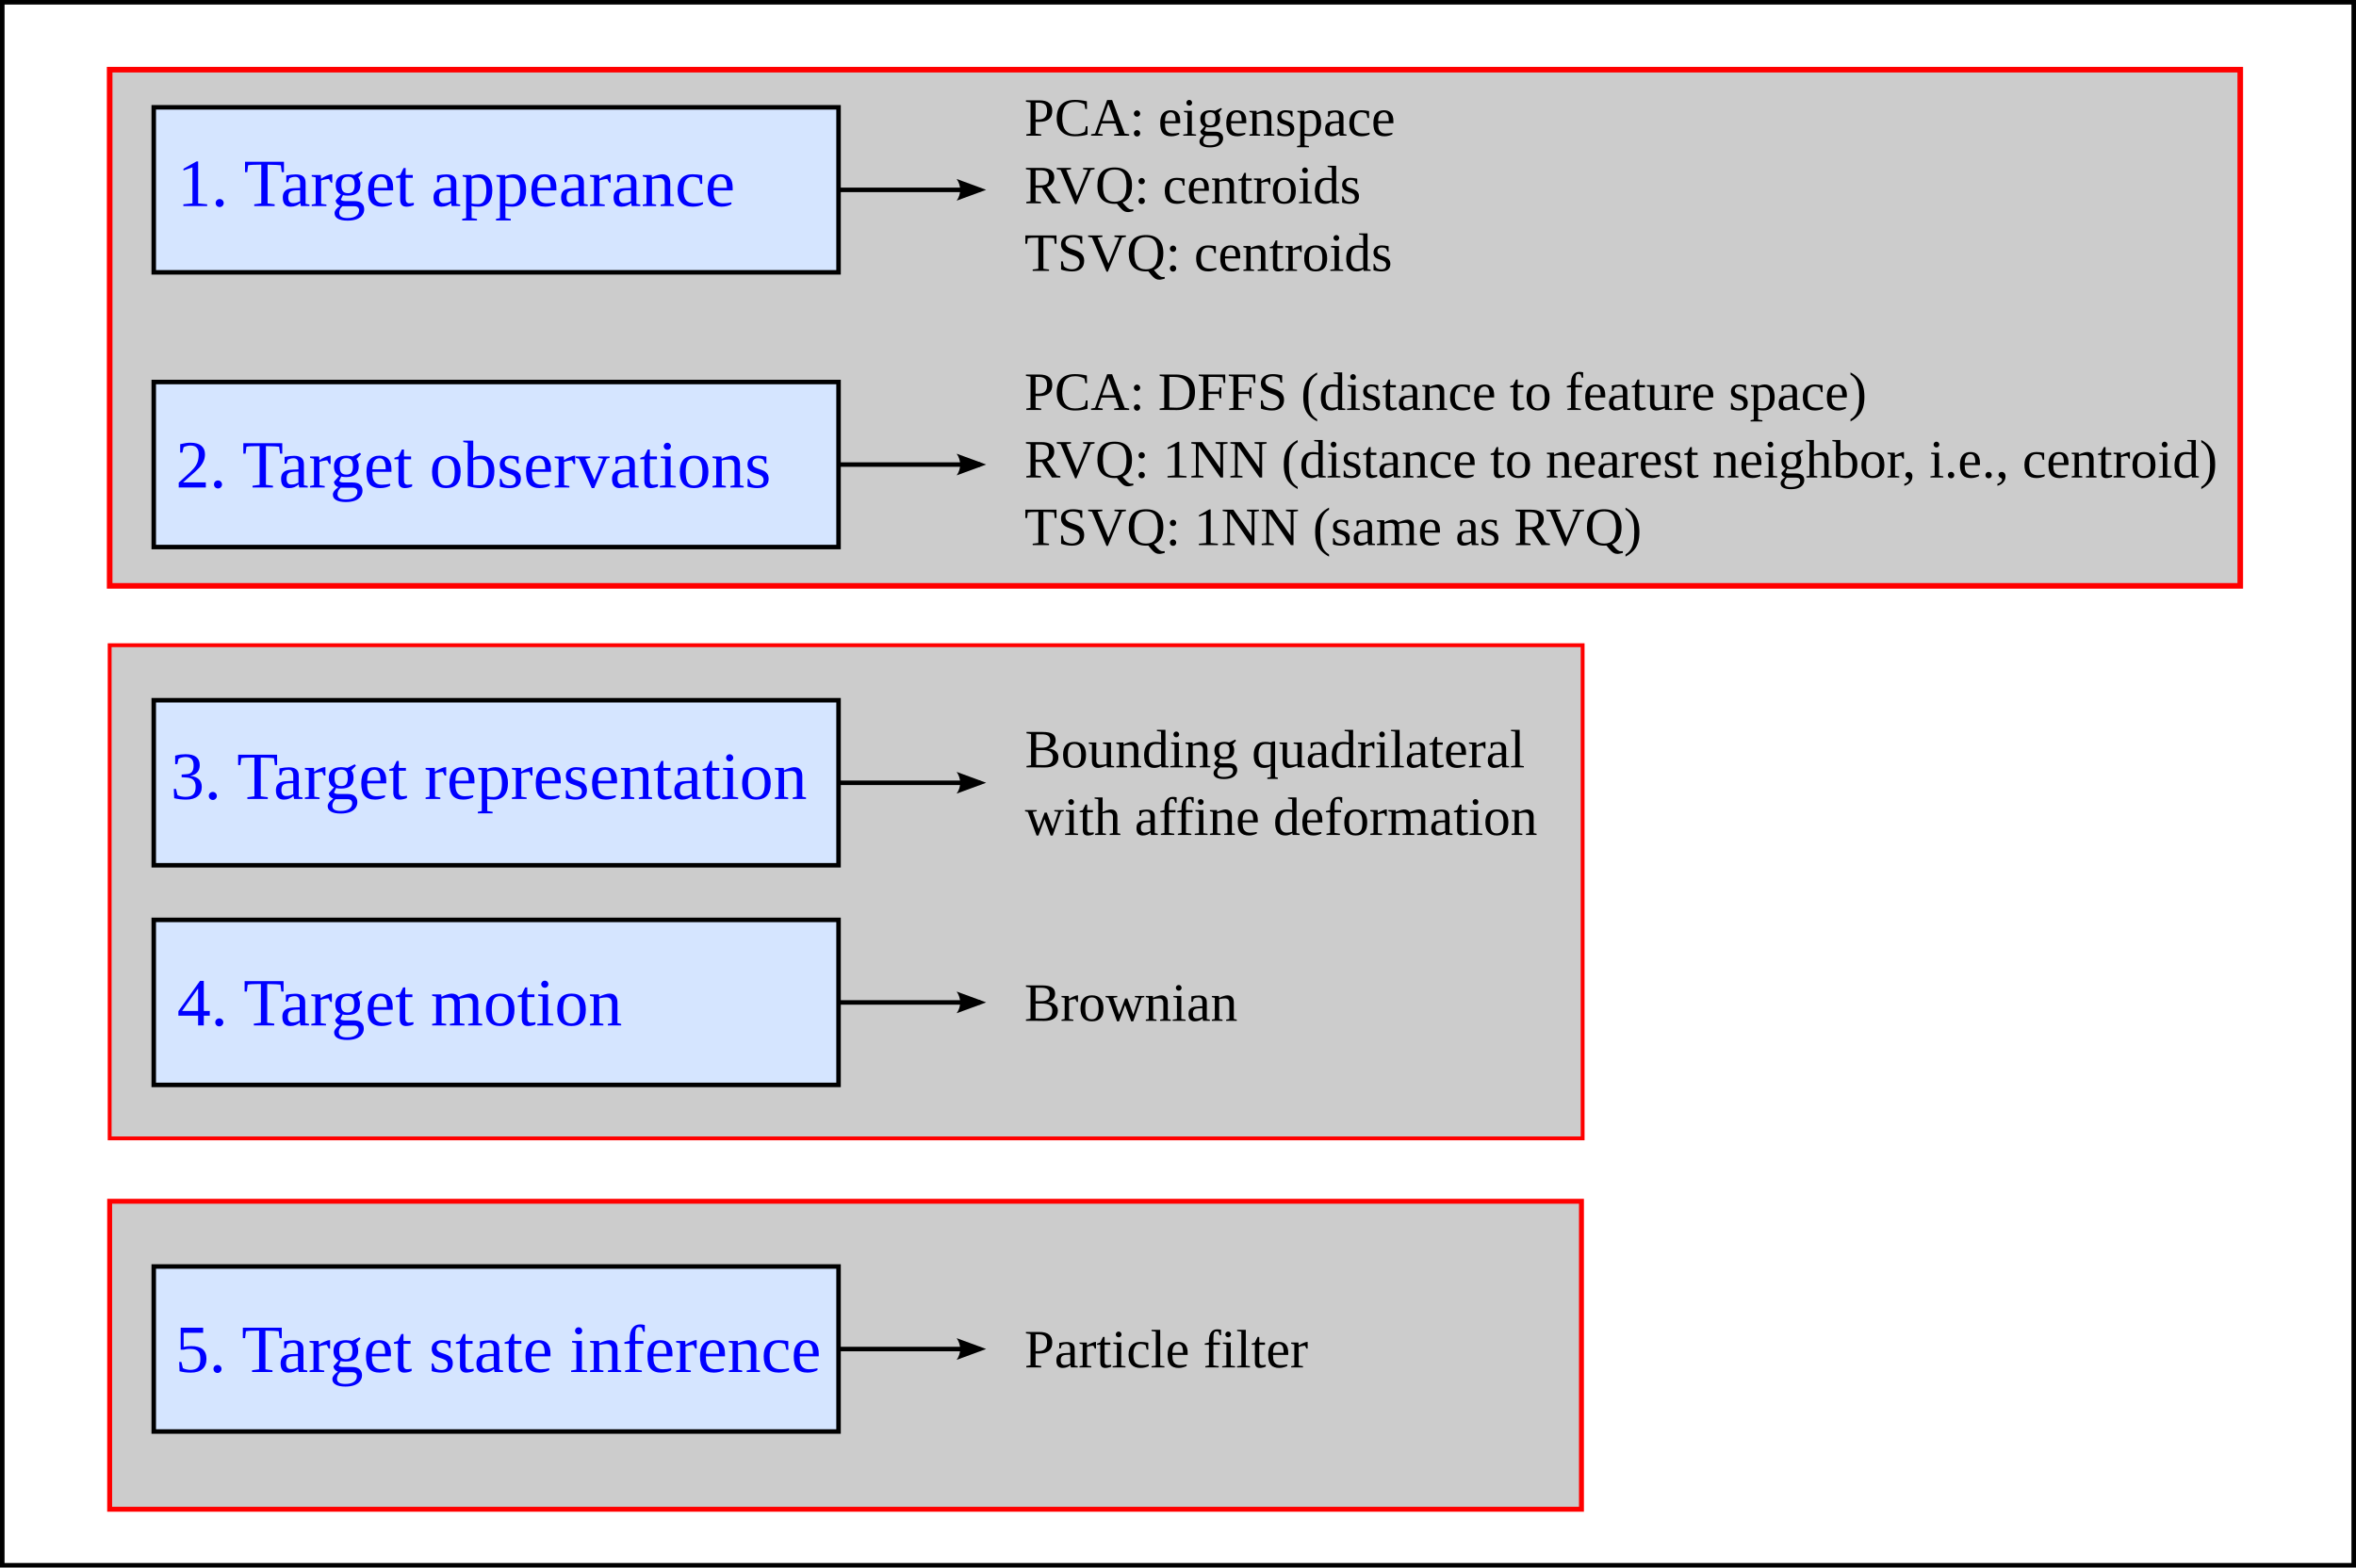
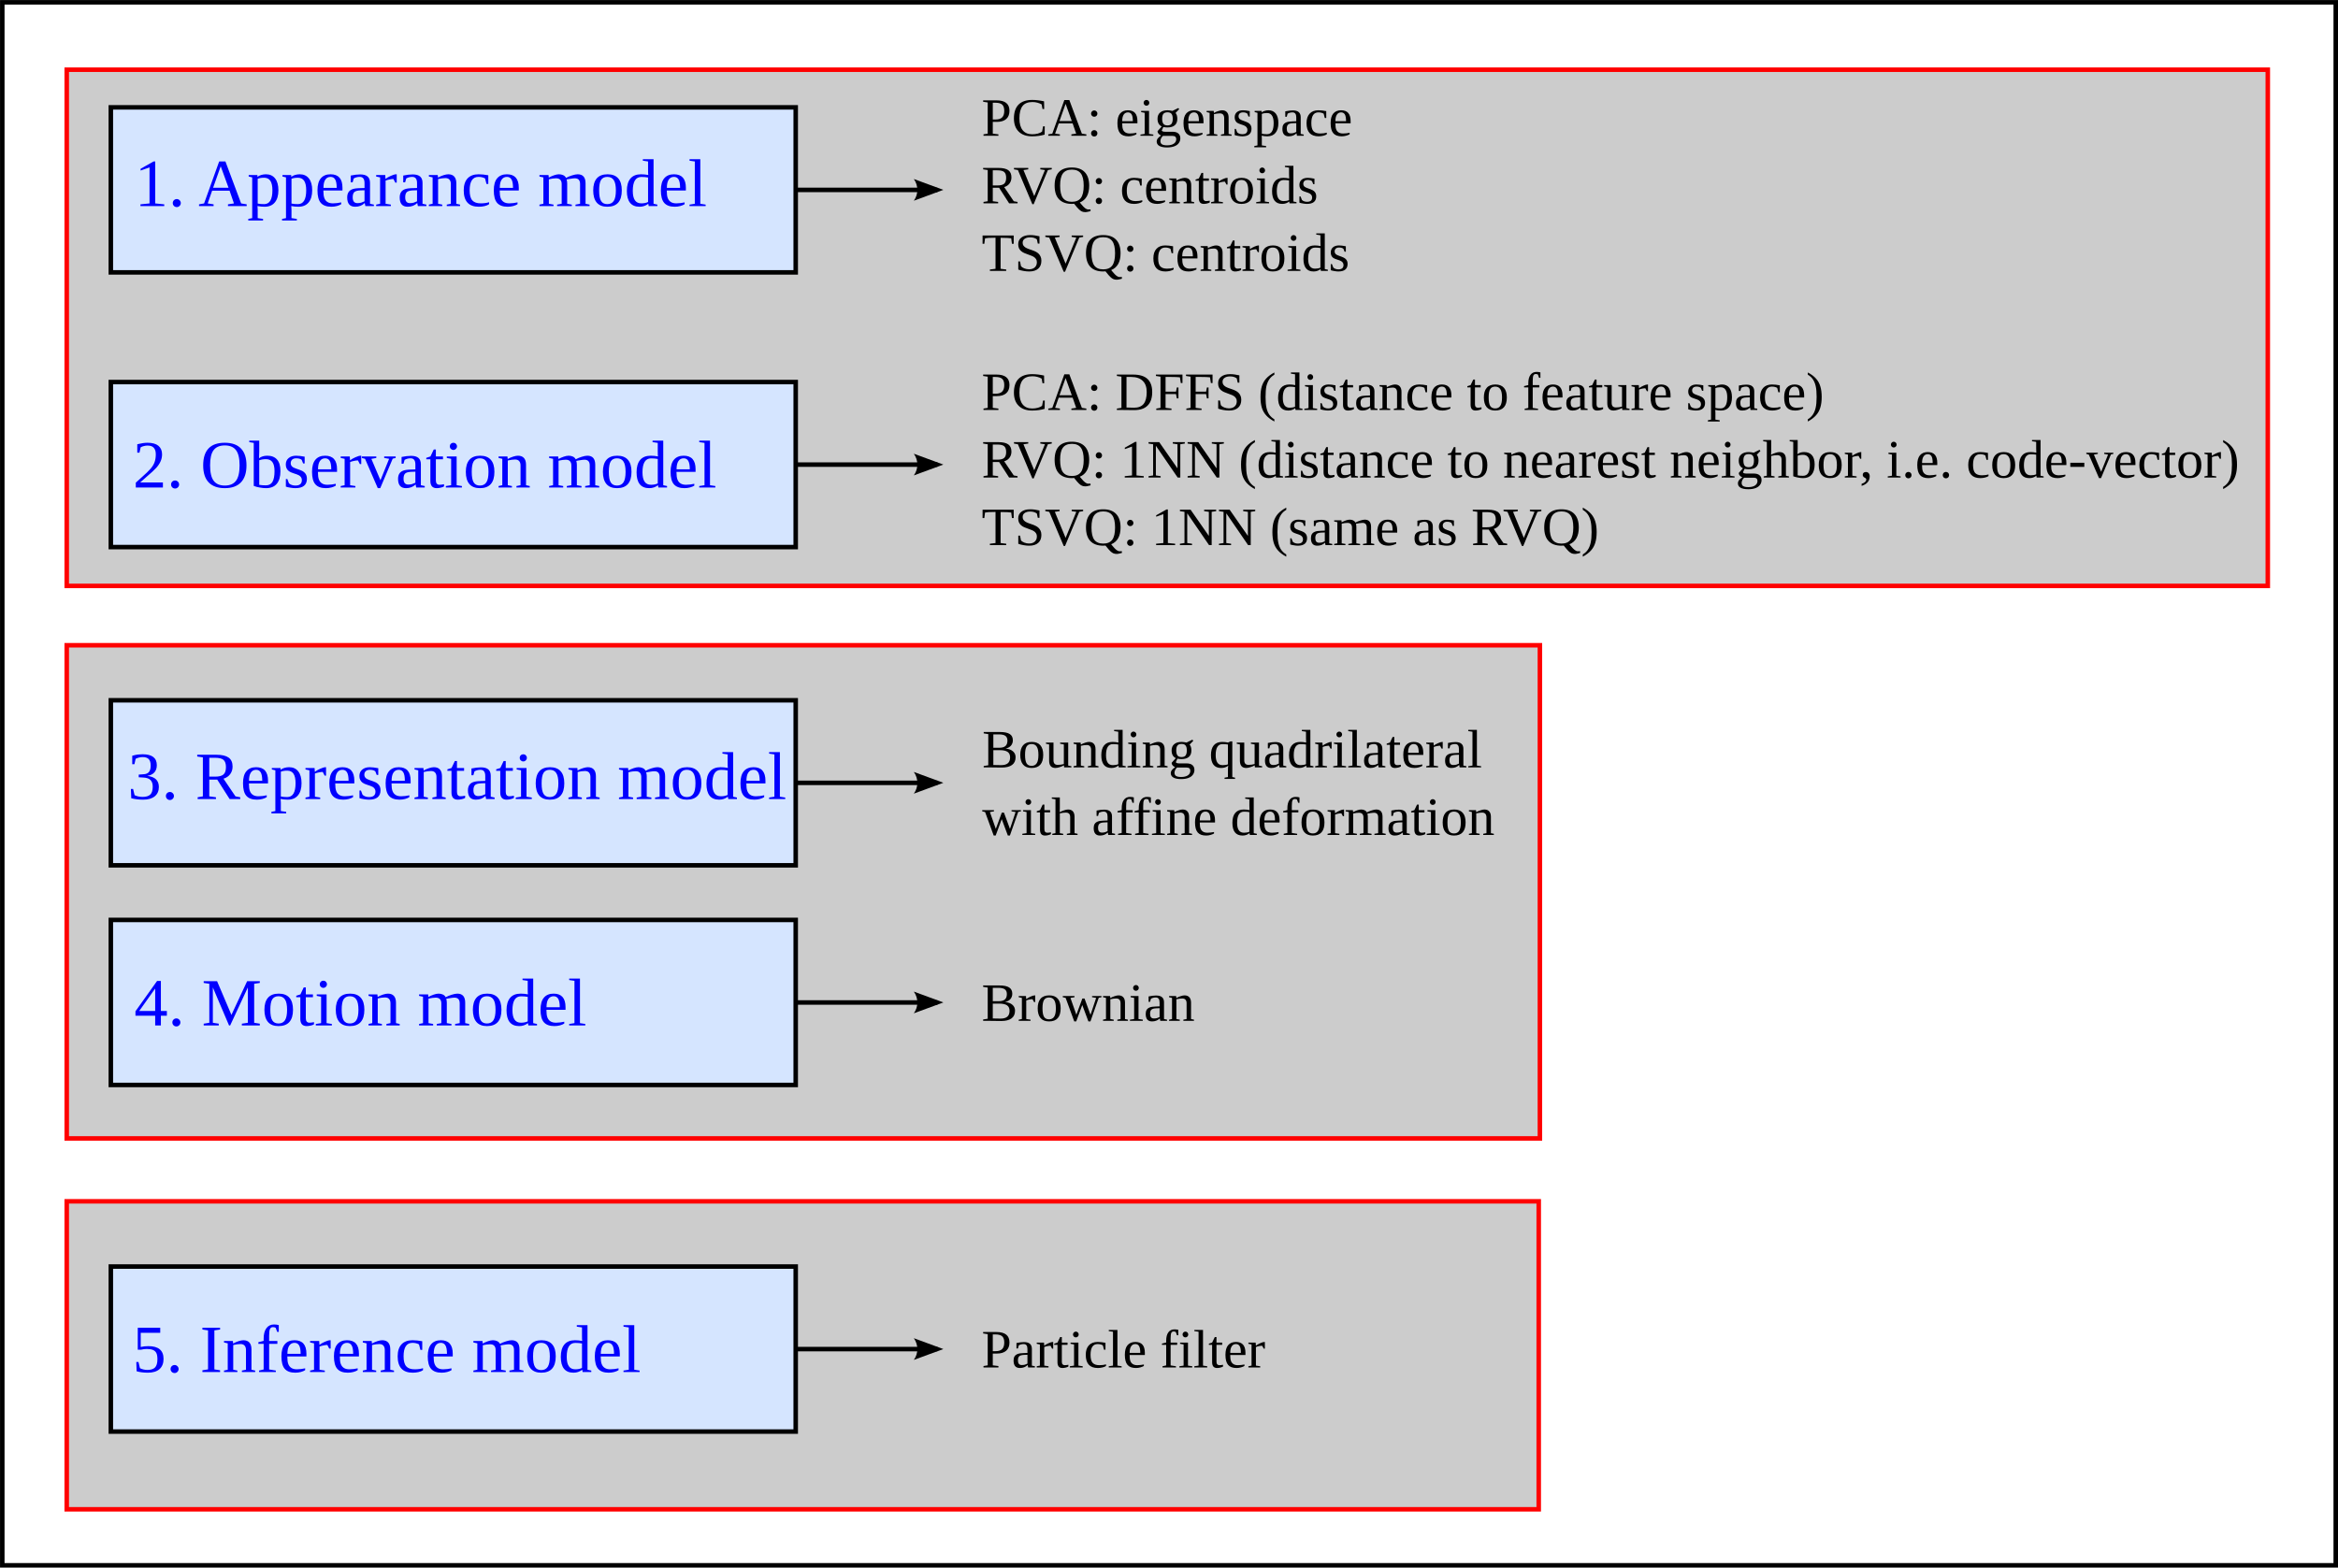
- <svg xmlns="http://www.w3.org/2000/svg" width="522.907" height="347.941" id="svg2" version="1.1">
+ <svg xmlns="http://www.w3.org/2000/svg" width="518.844" height="347.938" id="svg2" version="1.1">
  <defs id="defs4">
    <marker orient="auto" refY="0" refX="0" id="Arrow2Mend" style="overflow:visible">
      <path id="path3918" style="font-size:12px;fill-rule:evenodd;stroke-width:0.625;stroke-linejoin:round" d="M 8.719,4.034 -2.207,0.016 8.719,-4.002 c -1.745,2.372 -1.735,5.617 -6e-7,8.035 z" transform="scale(-0.6,-0.6)" />
    </marker>
    <marker orient="auto" refY="0" refX="0" id="Arrow2Mend-0" style="overflow:visible">
      <path id="path3918-7" style="font-size:12px;fill-rule:evenodd;stroke-width:0.625;stroke-linejoin:round" d="M 8.719,4.034 -2.207,0.016 8.719,-4.002 c -1.745,2.372 -1.735,5.617 -6e-7,8.035 z" transform="scale(-0.6,-0.6)" />
    </marker>
    <marker orient="auto" refY="0" refX="0" id="Arrow2Mend-1" style="overflow:visible">
      <path id="path3918-3" style="font-size:12px;fill-rule:evenodd;stroke-width:0.625;stroke-linejoin:round" d="M 8.719,4.034 -2.207,0.016 8.719,-4.002 c -1.745,2.372 -1.735,5.617 -6e-7,8.035 z" transform="scale(-0.6,-0.6)" />
    </marker>
    <marker orient="auto" refY="0" refX="0" id="Arrow2Mend-8" style="overflow:visible">
      <path id="path3918-0" style="font-size:12px;fill-rule:evenodd;stroke-width:0.625;stroke-linejoin:round" d="M 8.719,4.034 -2.207,0.016 8.719,-4.002 c -1.745,2.372 -1.735,5.617 -6e-7,8.035 z" transform="scale(-0.6,-0.6)" />
    </marker>
    <marker orient="auto" refY="0" refX="0" id="Arrow2Mend-83" style="overflow:visible">
      <path id="path3918-8" style="font-size:12px;fill-rule:evenodd;stroke-width:0.625;stroke-linejoin:round" d="M 8.719,4.034 -2.207,0.016 8.719,-4.002 c -1.745,2.372 -1.735,5.617 -6e-7,8.035 z" transform="scale(-0.6,-0.6)" />
    </marker>
  </defs>
-   <g id="layer1" transform="translate(-43.6583,-93.56968)">
-     <rect style="fill:#ffffff;fill-opacity:1;stroke:#000000;stroke-width:1.01;stroke-miterlimit:4;stroke-dasharray:none;stroke-dashoffset:0" id="rect4457" width="521.897" height="346.932" x="44.163" y="94.075" />
-     <rect style="fill:#cccccc;fill-opacity:1;stroke:#ff0000;stroke-width:0.853;stroke-miterlimit:4;stroke-dasharray:none;stroke-dashoffset:0" id="rect4419-1" width="326.923" height="109.468" x="67.996" y="236.785" />
-     <rect style="fill:#cccccc;fill-opacity:1;stroke:#ff0000;stroke-width:1.243;stroke-miterlimit:4;stroke-dasharray:none;stroke-dashoffset:0" id="rect4419" width="472.88" height="114.579" x="67.996" y="109.035" />
+   <g id="layer1" transform="translate(-53.1875,-93.5625)">
+     <rect style="fill:#ffffff;fill-opacity:1;stroke:#000000;stroke-width:1;stroke-miterlimit:4;stroke-dasharray:none;stroke-dashoffset:0" id="rect4457" width="517.839" height="346.932" x="53.694" y="94.075" />
+     <rect style="fill:#cccccc;fill-opacity:1;stroke:#ff0000;stroke-width:1;stroke-miterlimit:4;stroke-dasharray:none;stroke-dashoffset:0" id="rect4419-1" width="326.923" height="109.468" x="67.996" y="236.785" />
+     <rect style="fill:#cccccc;fill-opacity:1;stroke:#ff0000;stroke-width:1;stroke-miterlimit:4;stroke-dasharray:none;stroke-dashoffset:0" id="rect4419" width="488.456" height="114.579" x="67.996" y="109.035" />
    <text xml:space="preserve" style="font-size:15px;font-style:normal;font-variant:normal;font-weight:normal;font-stretch:normal;text-align:start;text-anchor:start;fill:#000000;fill-opacity:1;stroke:none;font-family:Times New Roman;-inkscape-font-specification:Times New Roman" x="271.143" y="263.9" id="text3816">
      <tspan id="tspan3818" x="271.143" y="263.9" style="font-size:12px">Bounding quadrilateral</tspan>
      <tspan x="271.143" y="278.9" id="tspan3820" style="font-size:12px">with affine deformation</tspan>
    </text>
    <text xml:space="preserve" style="font-size:15px;font-style:normal;font-variant:normal;font-weight:normal;font-stretch:normal;text-align:start;text-anchor:start;fill:#000000;fill-opacity:1;stroke:none;font-family:Times New Roman;-inkscape-font-specification:Times New Roman" x="271.02" y="320.153" id="text3822">
      <tspan id="tspan3824" x="271.02" y="320.153" style="font-size:12px">Brownian</tspan>
    </text>
    <text xml:space="preserve" style="font-size:15px;font-style:normal;font-variant:normal;font-weight:normal;font-stretch:normal;text-align:start;text-anchor:start;fill:#000000;fill-opacity:1;stroke:none;font-family:Times New Roman;-inkscape-font-specification:Times New Roman" x="271.02" y="184.563" id="text3826">
      <tspan id="tspan3828" x="271.02" y="184.563" style="font-size:12px">PCA: DFFS (distance to feature space)</tspan>
-       <tspan x="271.02" y="199.563" id="tspan3830" style="font-size:12px">RVQ: 1NN (distance to nearest neighbor, i.e., centroid)</tspan>
+       <tspan x="271.02" y="199.563" id="tspan3830" style="font-size:12px">RVQ: 1NN (distance to nearest neighbor, i.e. code-vector)</tspan>
      <tspan x="271.02" y="214.563" id="tspan3832" style="font-size:12px">TSVQ: 1NN (same as RVQ)</tspan>
    </text>
    <text xml:space="preserve" style="font-size:15px;font-style:normal;font-variant:normal;font-weight:normal;font-stretch:normal;text-align:start;text-anchor:start;fill:#000000;fill-opacity:1;stroke:none;font-family:Times New Roman;-inkscape-font-specification:Times New Roman" x="271.02" y="123.696" id="text3834">
      <tspan id="tspan3836" x="271.02" y="123.696" style="font-size:12px">PCA: eigenspace</tspan>
      <tspan x="271.02" y="138.696" id="tspan3838" style="font-size:12px">RVQ: centroids</tspan>
      <tspan x="271.02" y="153.696" id="tspan3840" style="font-size:12px">TSVQ: centroids</tspan>
    </text>
-     <rect style="fill:#cccccc;fill-opacity:1;stroke:#ff0000;stroke-width:1.093;stroke-miterlimit:4;stroke-dasharray:none;stroke-dashoffset:0" id="rect4419-1-5" width="326.662" height="68.362" x="67.996" y="360.213" />
+     <rect style="fill:#cccccc;fill-opacity:1;stroke:#ff0000;stroke-width:1;stroke-miterlimit:4;stroke-dasharray:none;stroke-dashoffset:0" id="rect4419-1-5" width="326.662" height="68.362" x="67.996" y="360.213" />
    <text xml:space="preserve" style="font-size:15px;font-style:normal;font-variant:normal;font-weight:normal;font-stretch:normal;text-align:start;text-anchor:start;fill:#000000;fill-opacity:1;stroke:none;font-family:Times New Roman;-inkscape-font-specification:Times New Roman" x="271.02" y="397.089" id="text3842">
      <tspan id="tspan3844" x="271.02" y="397.089" style="font-size:12px">Particle filter</tspan>
    </text>
    <g id="g4395" transform="translate(0,79.51148)">
      <rect y="169.489" x="77.782" height="36.631" width="151.988" id="rect2985" style="fill:#d5e5ff;stroke:#000000;stroke-width:1;stroke-miterlimit:4;stroke-dasharray:none" />
      <text id="text2987" y="191.408" x="81.519" style="font-size:15px;font-style:normal;font-variant:normal;font-weight:normal;font-stretch:normal;text-align:start;text-anchor:start;fill:#0000ff;stroke:#000000;stroke-width:1.5;stroke-miterlimit:4;stroke-dasharray:none;stroke-dashoffset:0;font-family:Times New Roman;-inkscape-font-specification:Times New Roman" xml:space="preserve">
-         <tspan style="fill:#0000ff;stroke:none" y="191.408" x="81.519" id="tspan2989">3. Target representation</tspan>
+         <tspan style="fill:#0000ff;stroke:none" y="191.408" x="81.519" id="tspan2989">3. Representation model</tspan>
      </text>
      <path id="path3886" d="m 230.139,187.814 31.071,0" style="fill:none;stroke:#000000;stroke-width:1px;stroke-linecap:butt;stroke-linejoin:miter;stroke-opacity:1;marker-end:url(#Arrow2Mend)" />
    </g>
    <g id="g4401" transform="translate(0,76.96484)">
      <rect y="220.789" x="77.782" height="36.631" width="151.988" id="rect2985-1" style="fill:#d5e5ff;stroke:#000000;stroke-width:1;stroke-miterlimit:4;stroke-dasharray:none" />
      <text id="text2987-2" y="244.209" x="82.954" style="font-size:15px;font-style:normal;font-variant:normal;font-weight:normal;font-stretch:normal;text-align:start;text-anchor:start;fill:#0000ff;stroke:#000000;stroke-width:1.5;stroke-miterlimit:4;stroke-dasharray:none;stroke-dashoffset:0;font-family:Times New Roman;-inkscape-font-specification:Times New Roman" xml:space="preserve">
-         <tspan style="fill:#0000ff;stroke:none" y="244.209" x="82.954" id="tspan2989-8">4. Target motion</tspan>
+         <tspan style="fill:#0000ff;stroke:none" y="244.209" x="82.954" id="tspan2989-8">4. Motion model</tspan>
      </text>
      <path id="path3886-6" d="m 230.139,239.114 31.071,0" style="fill:none;stroke:#000000;stroke-width:1px;stroke-linecap:butt;stroke-linejoin:miter;stroke-opacity:1;marker-end:url(#Arrow2Mend)" />
    </g>
    <g id="g4407" transform="translate(0,-93.72462)">
      <rect y="272.089" x="77.782" height="36.631" width="151.988" id="rect2985-12" style="fill:#d5e5ff;stroke:#000000;stroke-width:1;stroke-miterlimit:4;stroke-dasharray:none" />
      <text id="text2987-4" y="295.499" x="82.669" style="font-size:15px;font-style:normal;font-variant:normal;font-weight:normal;font-stretch:normal;text-align:start;text-anchor:start;fill:#0000ff;stroke:#000000;stroke-width:1.5;stroke-miterlimit:4;stroke-dasharray:none;stroke-dashoffset:0;font-family:Times New Roman;-inkscape-font-specification:Times New Roman" xml:space="preserve">
-         <tspan style="fill:#0000ff;stroke:none" y="295.499" x="82.669" id="tspan2989-9">2. Target observations</tspan>
+         <tspan style="fill:#0000ff;stroke:none" y="295.499" x="82.669" id="tspan2989-9">2. Observation model</tspan>
      </text>
      <path id="path3886-0" d="m 230.139,290.414 31.071,0" style="fill:none;stroke:#000000;stroke-width:1px;stroke-linecap:butt;stroke-linejoin:miter;stroke-opacity:1;marker-end:url(#Arrow2Mend)" />
    </g>
    <g id="g4389" transform="translate(0,-1.999978)">
      <rect y="119.39" x="77.782" height="36.631" width="151.988" id="rect2985-2" style="fill:#d5e5ff;stroke:#000000;stroke-width:1;stroke-miterlimit:4;stroke-dasharray:none" />
      <text id="text2987-26" y="141.308" x="83.042" style="font-size:15px;font-style:normal;font-variant:normal;font-weight:normal;font-stretch:normal;text-align:start;text-anchor:start;fill:#0000ff;stroke:#000000;stroke-width:1.5;stroke-miterlimit:4;stroke-dasharray:none;stroke-dashoffset:0;font-family:Times New Roman;-inkscape-font-specification:Times New Roman" xml:space="preserve">
-         <tspan style="fill:#0000ff;stroke:none" y="141.308" x="83.042" id="tspan2989-3">1. Target appearance</tspan>
+         <tspan style="fill:#0000ff;stroke:none" y="141.308" x="83.042" id="tspan2989-3">1. Appearance model</tspan>
      </text>
      <path id="path3886-4" d="m 230.139,137.714 31.071,0" style="fill:none;stroke:#000000;stroke-width:1px;stroke-linecap:butt;stroke-linejoin:miter;stroke-opacity:1;marker-end:url(#Arrow2Mend)" />
    </g>
    <g id="g4413" transform="translate(0,54)">
      <rect y="320.69" x="77.782" height="36.631" width="151.988" id="rect2985-9" style="fill:#d5e5ff;stroke:#000000;stroke-width:1;stroke-miterlimit:4;stroke-dasharray:none" />
      <text id="text2987-3" y="344.11" x="82.559" style="font-size:15px;font-style:normal;font-variant:normal;font-weight:normal;font-stretch:normal;text-align:start;text-anchor:start;fill:#0000ff;stroke:#000000;stroke-width:1.5;stroke-miterlimit:4;stroke-dasharray:none;stroke-dashoffset:0;font-family:Times New Roman;-inkscape-font-specification:Times New Roman" xml:space="preserve">
-         <tspan style="fill:#0000ff;stroke:none" y="344.11" x="82.559" id="tspan2989-7">5. Target state inference</tspan>
+         <tspan style="fill:#0000ff;stroke:none" y="344.11" x="82.559" id="tspan2989-7">5. Inference model</tspan>
      </text>
      <path id="path3886-44" d="m 230.139,339.015 31.071,0" style="fill:none;stroke:#000000;stroke-width:1px;stroke-linecap:butt;stroke-linejoin:miter;stroke-opacity:1;marker-end:url(#Arrow2Mend)" />
    </g>
  </g>
</svg>
